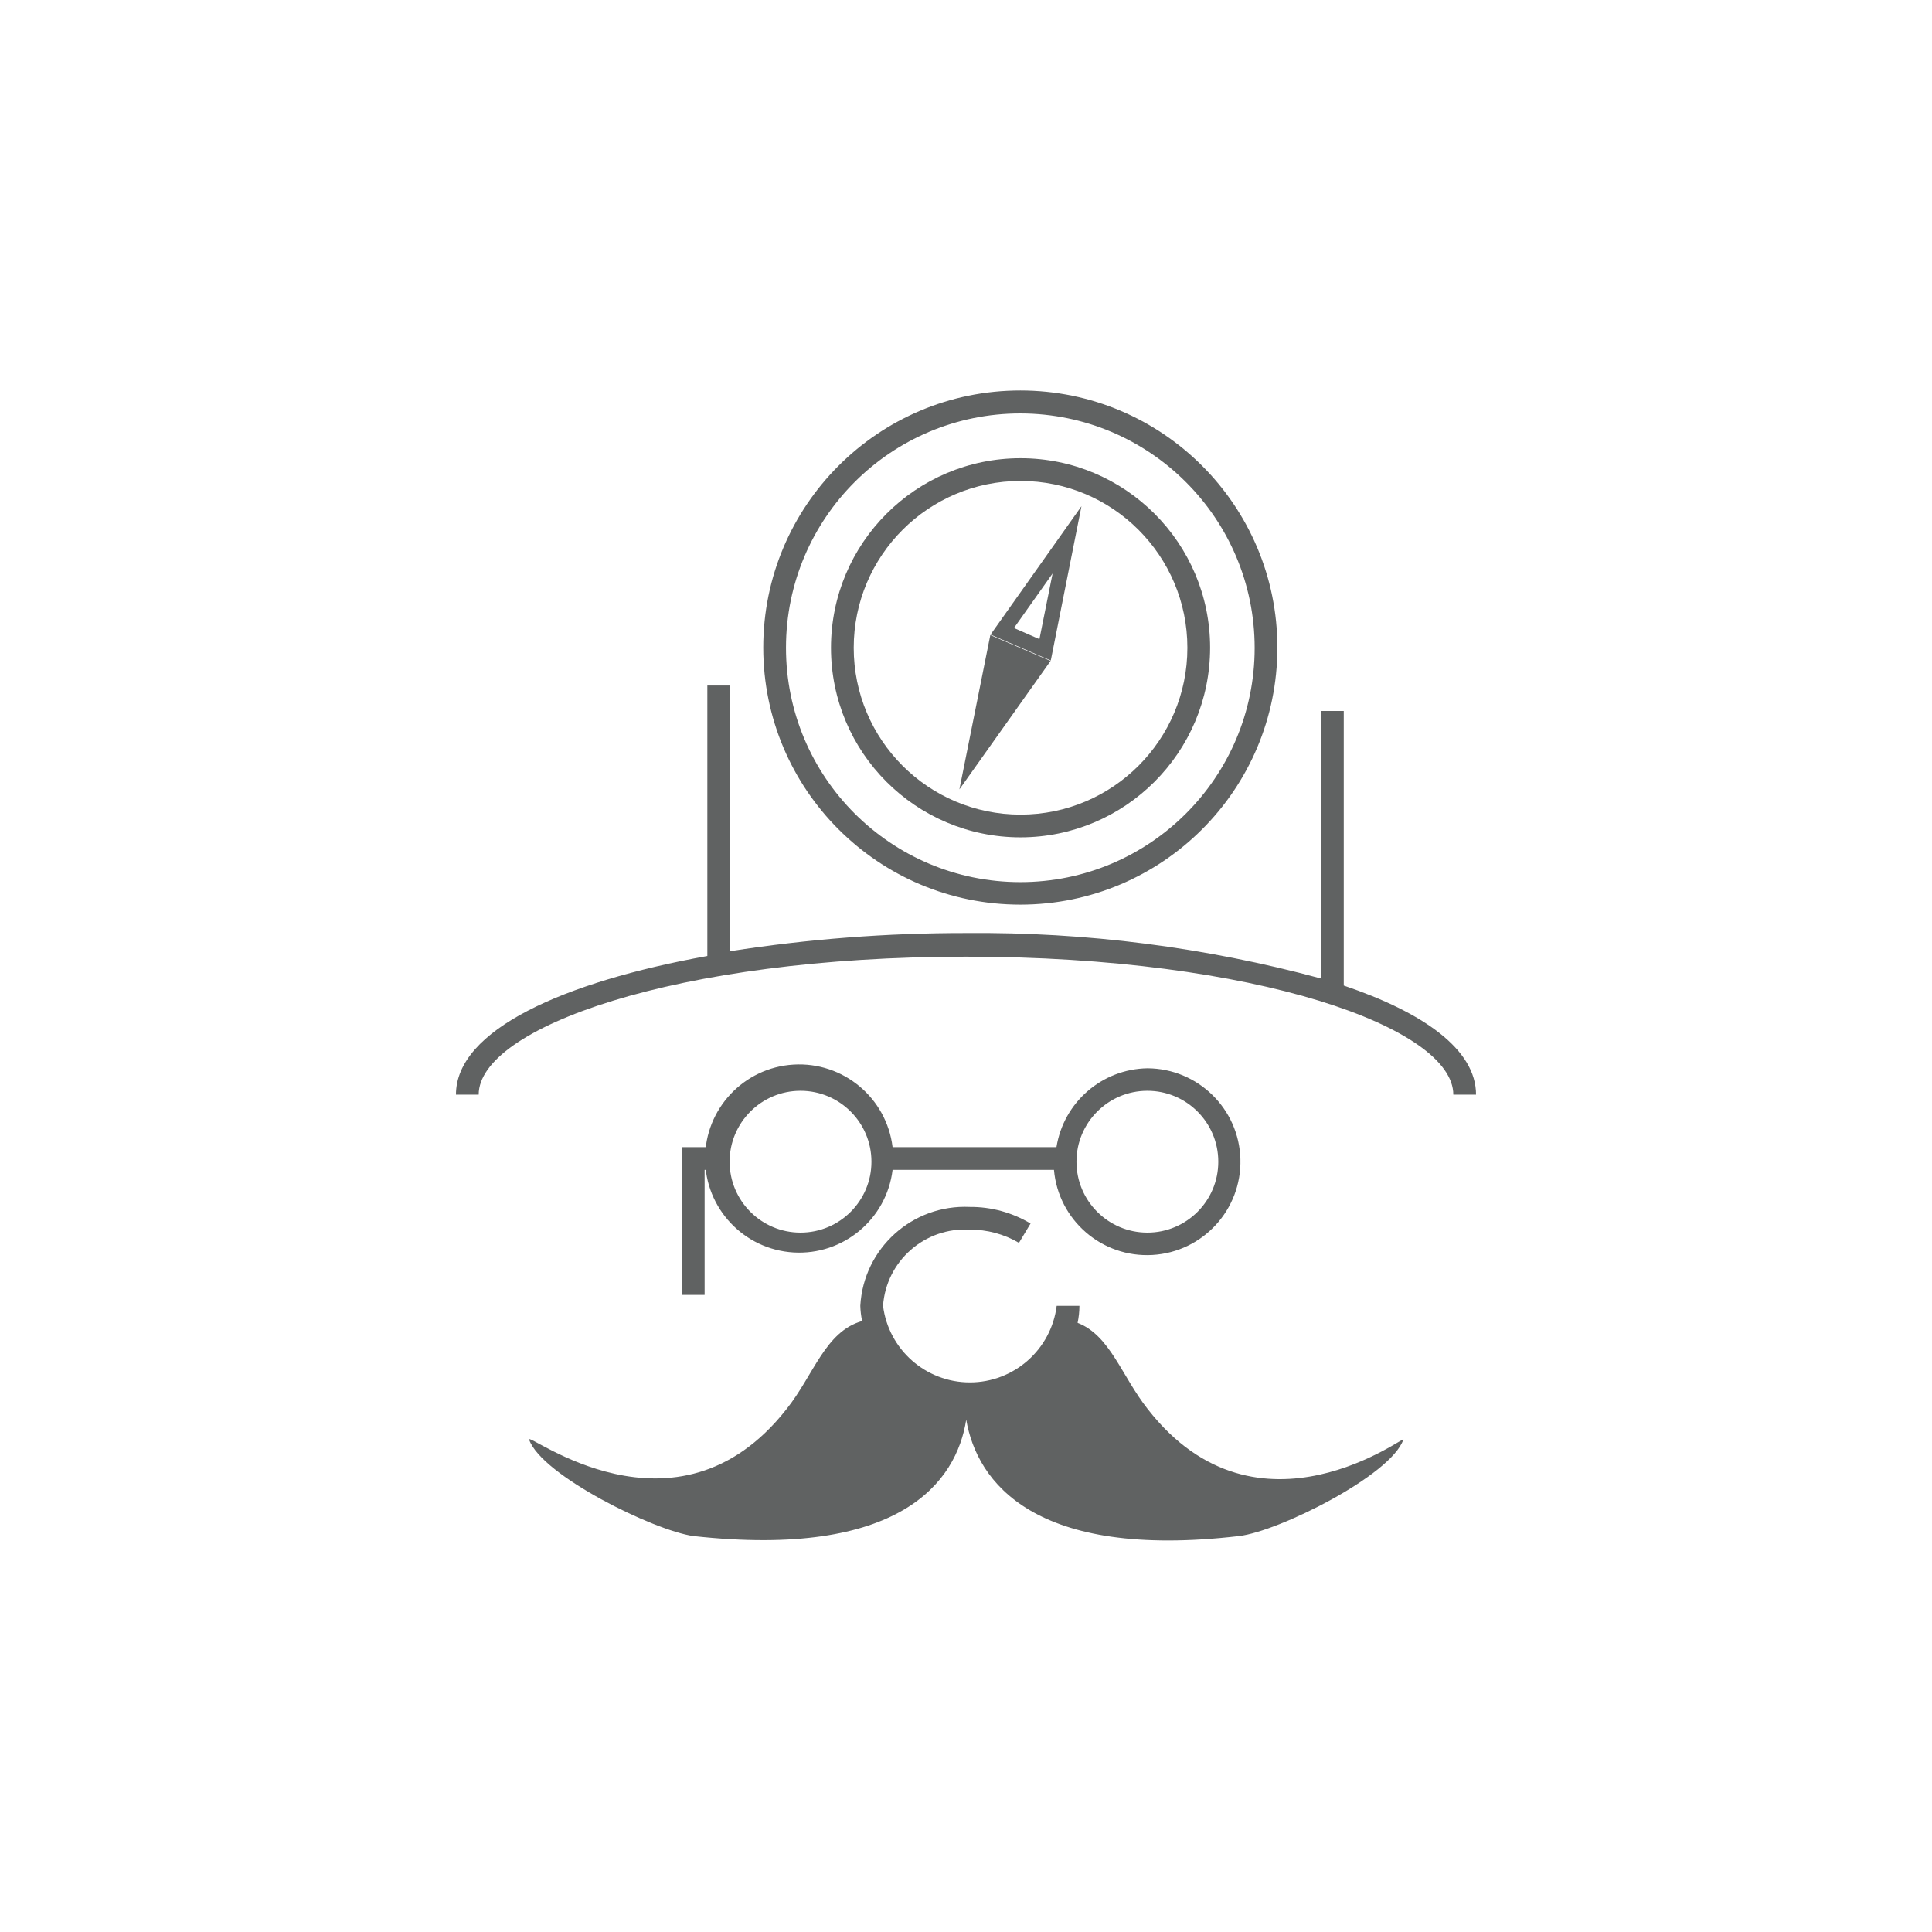
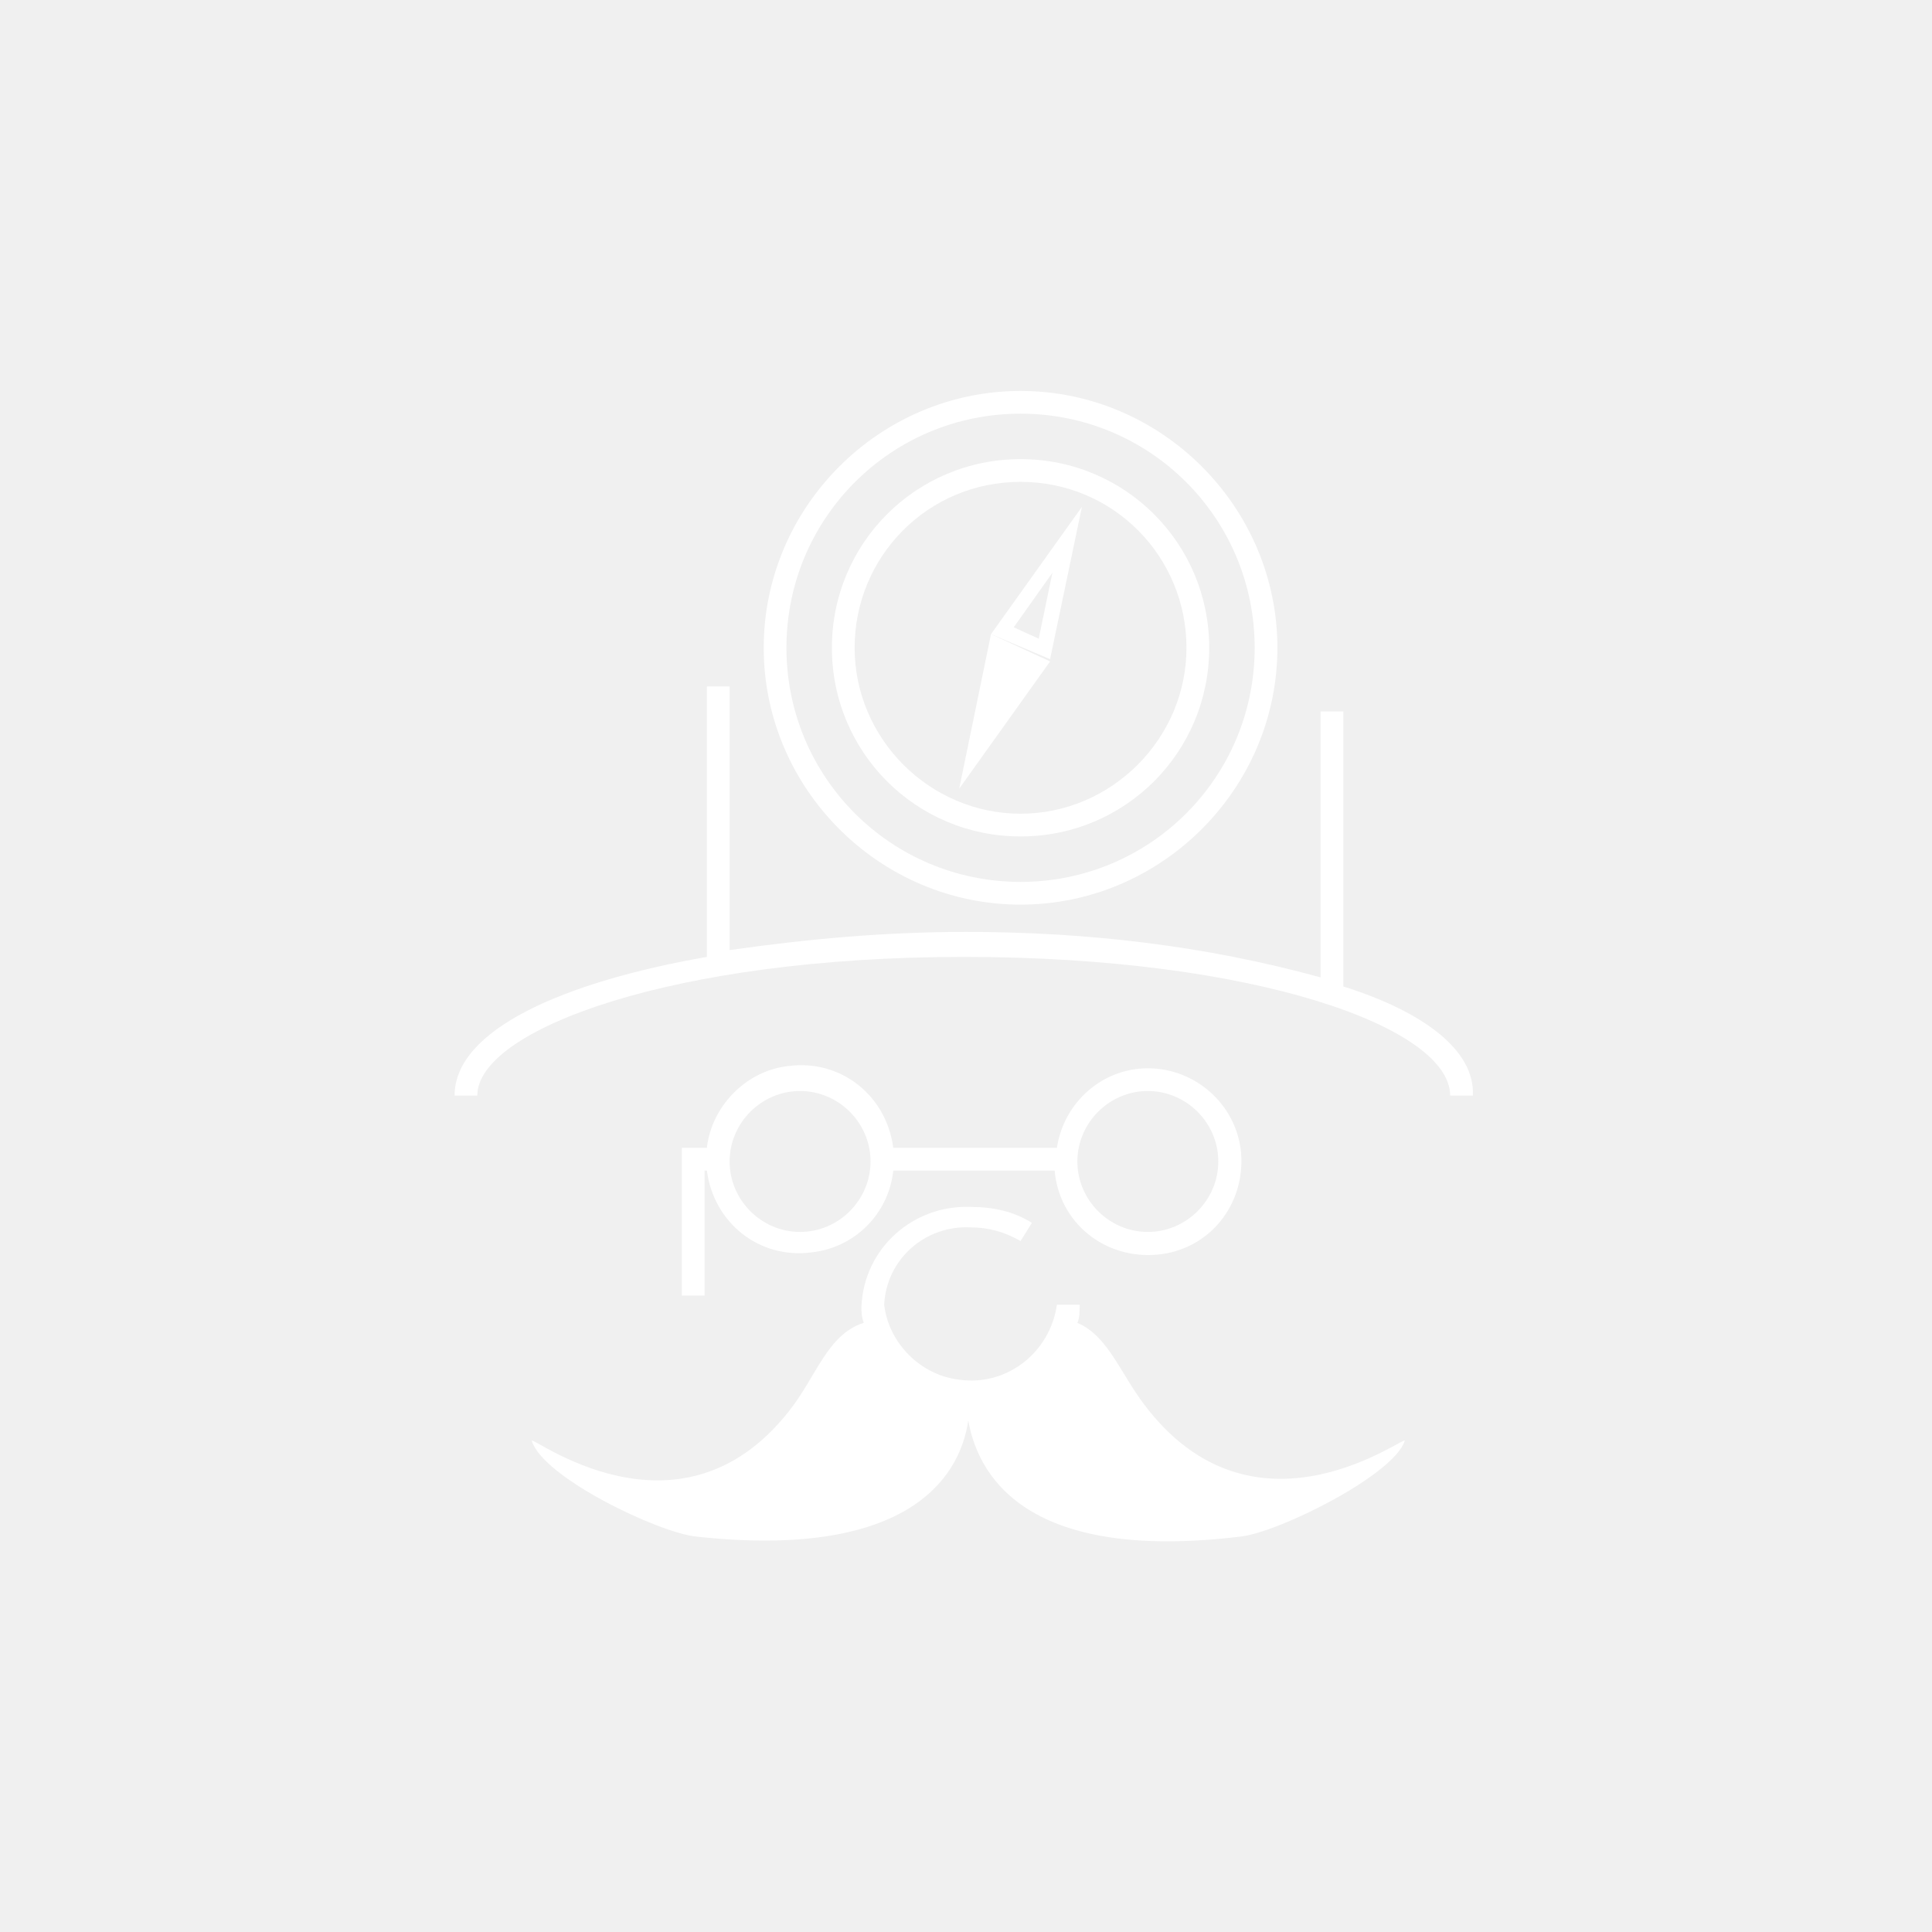
- <svg xmlns="http://www.w3.org/2000/svg" viewBox="0 0 85 85">
-   <path d="m0 0h85v85h-85z" fill="#fff" />
-   <g fill="#606262">
-     <path d="m59.12 43.36v-12.08h-1v11.77a57.82 57.82 0 0 0 -15.62-2 66.7 66.7 0 0 0 -10.38.8v-11.69h-1v11.9c-6.32 1.14-11.06 3.25-11.06 6.1h1c0-2.93 8.62-6.07 21.44-6.07s21.44 3.14 21.44 6.07h1c0-1.98-2.3-3.61-5.82-4.8z" />
-     <path d="m31 56.97h-1v-6.5h1.06v1h-.06z" />
-     <path d="m50.48 47a4.12 4.12 0 0 0 -4 3.47h-7.21a4.14 4.14 0 1 0 0 1h7.1a4.11 4.11 0 1 0 4.11-4.47zm-15.26 7.23a3.12 3.12 0 1 1 3.12-3.12 3.12 3.12 0 0 1 -3.12 3.12zm15.26 0a3.12 3.12 0 1 1 3.12-3.12 3.12 3.12 0 0 1 -3.12 3.12z" />
-     <path d="m44.9 39.8a11.31 11.31 0 1 1 11.3-11.3 11.31 11.31 0 0 1 -11.3 11.3zm0-21.61a10.31 10.31 0 1 0 10.3 10.31 10.32 10.32 0 0 0 -10.3-10.31z" />
-     <path d="m44.9 36.84a8.34 8.34 0 1 1 8.34-8.34 8.35 8.35 0 0 1 -8.34 8.34zm0-15.68a7.34 7.34 0 1 0 7.34 7.34 7.34 7.34 0 0 0 -7.34-7.34z" />
+ <svg xmlns="http://www.w3.org/2000/svg" version="1.1" id="レイヤー_1" x="0px" y="0px" viewBox="0 0 85 85" style="enable-background:new 0 0 85 85;" xml:space="preserve">
+   <style type="text/css">
+ 	.st0{fill:#FFFFFF;}
+ </style>
+   <g>
+     <path class="st0" d="M59.1,43.4V31.3h-1V43c-5.1-1.4-10.3-2-15.6-2c-3.5,0-6.9,0.3-10.4,0.8V30.2h-1v11.9   c-6.3,1.1-11.1,3.2-11.1,6.1h1c0-2.9,8.6-6.1,21.4-6.1s21.4,3.1,21.4,6.1h1C64.9,46.2,62.6,44.5,59.1,43.4z" />
+     <path class="st0" d="M30,50.5V57h1v-5.5h0.1c0.3,2.3,2.3,3.9,4.6,3.6c1.9-0.2,3.4-1.7,3.6-3.6h7.1c0.2,2.3,2.2,3.9,4.5,3.7   s3.9-2.2,3.7-4.5c-0.2-2.1-2-3.7-4.1-3.7c-2,0-3.7,1.5-4,3.5h-7.2c-0.3-2.3-2.3-3.9-4.6-3.6c-1.9,0.2-3.4,1.8-3.6,3.6v0H30z    M50.5,48c1.7,0,3.1,1.4,3.1,3.1s-1.4,3.1-3.1,3.1c-1.7,0-3.1-1.4-3.1-3.1S48.8,48,50.5,48z M35.2,48c1.7,0,3.1,1.4,3.1,3.1   s-1.4,3.1-3.1,3.1c-1.7,0-3.1-1.4-3.1-3.1S33.5,48,35.2,48z" />
+     <path class="st0" d="M44.9,39.8c6.2,0,11.3-5.1,11.3-11.3c0,0,0,0,0,0c0-6.2-5.1-11.3-11.3-11.3c-6.2,0-11.3,5.1-11.3,11.3   C33.6,34.7,38.7,39.8,44.9,39.8z M44.9,18.2c5.7,0,10.3,4.6,10.3,10.3c0,0,0,0,0,0c0,5.7-4.6,10.3-10.3,10.3   c-5.7,0-10.3-4.6-10.3-10.3C34.6,22.8,39.2,18.2,44.9,18.2z" />
+     <path class="st0" d="M44.9,36.8c4.6,0,8.3-3.7,8.3-8.3c0-4.6-3.7-8.3-8.3-8.3c-4.6,0-8.3,3.7-8.3,8.3S40.3,36.8,44.9,36.8z    M44.9,21.2c4.1,0,7.3,3.3,7.3,7.3s-3.3,7.3-7.3,7.3s-7.3-3.3-7.3-7.3S40.8,21.2,44.9,21.2z" />
+     <path class="st0" d="M50.5,62c-1.2-1.5-1.7-3.2-3.1-3.8c0.1-0.2,0.1-0.5,0.1-0.8h-1c-0.3,2.1-2.2,3.6-4.3,3.3   c-1.7-0.2-3.1-1.6-3.3-3.3c0.1-2,1.8-3.5,3.8-3.4c0.8,0,1.5,0.2,2.2,0.6l0.5-0.8c-0.8-0.5-1.7-0.7-2.7-0.7   c-2.5-0.1-4.7,1.8-4.8,4.4c0,0.2,0,0.4,0.1,0.7c-1.6,0.5-2.1,2.4-3.3,3.9c-4.9,6.2-11.5,0.9-11.3,1.3c0.5,1.6,5.5,4,7.2,4.2   c9.1,1,11.6-2.4,12-5.1c0.5,2.8,3,6.2,12,5.1c1.7-0.2,6.7-2.7,7.2-4.2C62,63,55.4,68.2,50.5,62z" />
+     <path class="st0" d="M47.6,22.3l-4,5.6l2.6,1.1L47.6,22.3z M44.6,27.6l1.7-2.4l-0.6,2.9L44.6,27.6z" />
+     <polygon class="st0" points="43.6,27.9 42.2,34.7 46.2,29.1  " />
  </g>
-   <path d="m46.95 23.75-.48 2.42-.49 2.42-.94-.41-.95-.4 1.43-2.02z" fill="#fff" />
-   <path d="m46.23 29.06-2.65-1.14 4-5.65zm-1.62-1.43 1.12.49.58-2.89z" fill="#606262" />
-   <path d="m43.57 27.94-1.36 6.79 4.01-5.65z" fill="#606262" />
-   <path d="m50.5 62c-1.15-1.45-1.66-3.25-3.09-3.8a3.67 3.67 0 0 0 .08-.75h-1a3.85 3.85 0 0 1 -7.64 0 3.61 3.61 0 0 1 3.82-3.35 4.21 4.21 0 0 1 2.16.58l.51-.85a5.12 5.12 0 0 0 -2.67-.73 4.61 4.61 0 0 0 -4.82 4.35 3.72 3.72 0 0 0 .08.67c-1.63.46-2.13 2.38-3.33 3.88-4.88 6.21-11.46.93-11.32 1.34.55 1.57 5.49 4 7.23 4.24 9.08 1 11.57-2.37 12-5.12.47 2.75 3 6.17 12 5.12 1.74-.2 6.69-2.67 7.23-4.24.26-.34-6.37 4.9-11.24-1.34z" fill="#606262" />
</svg>
